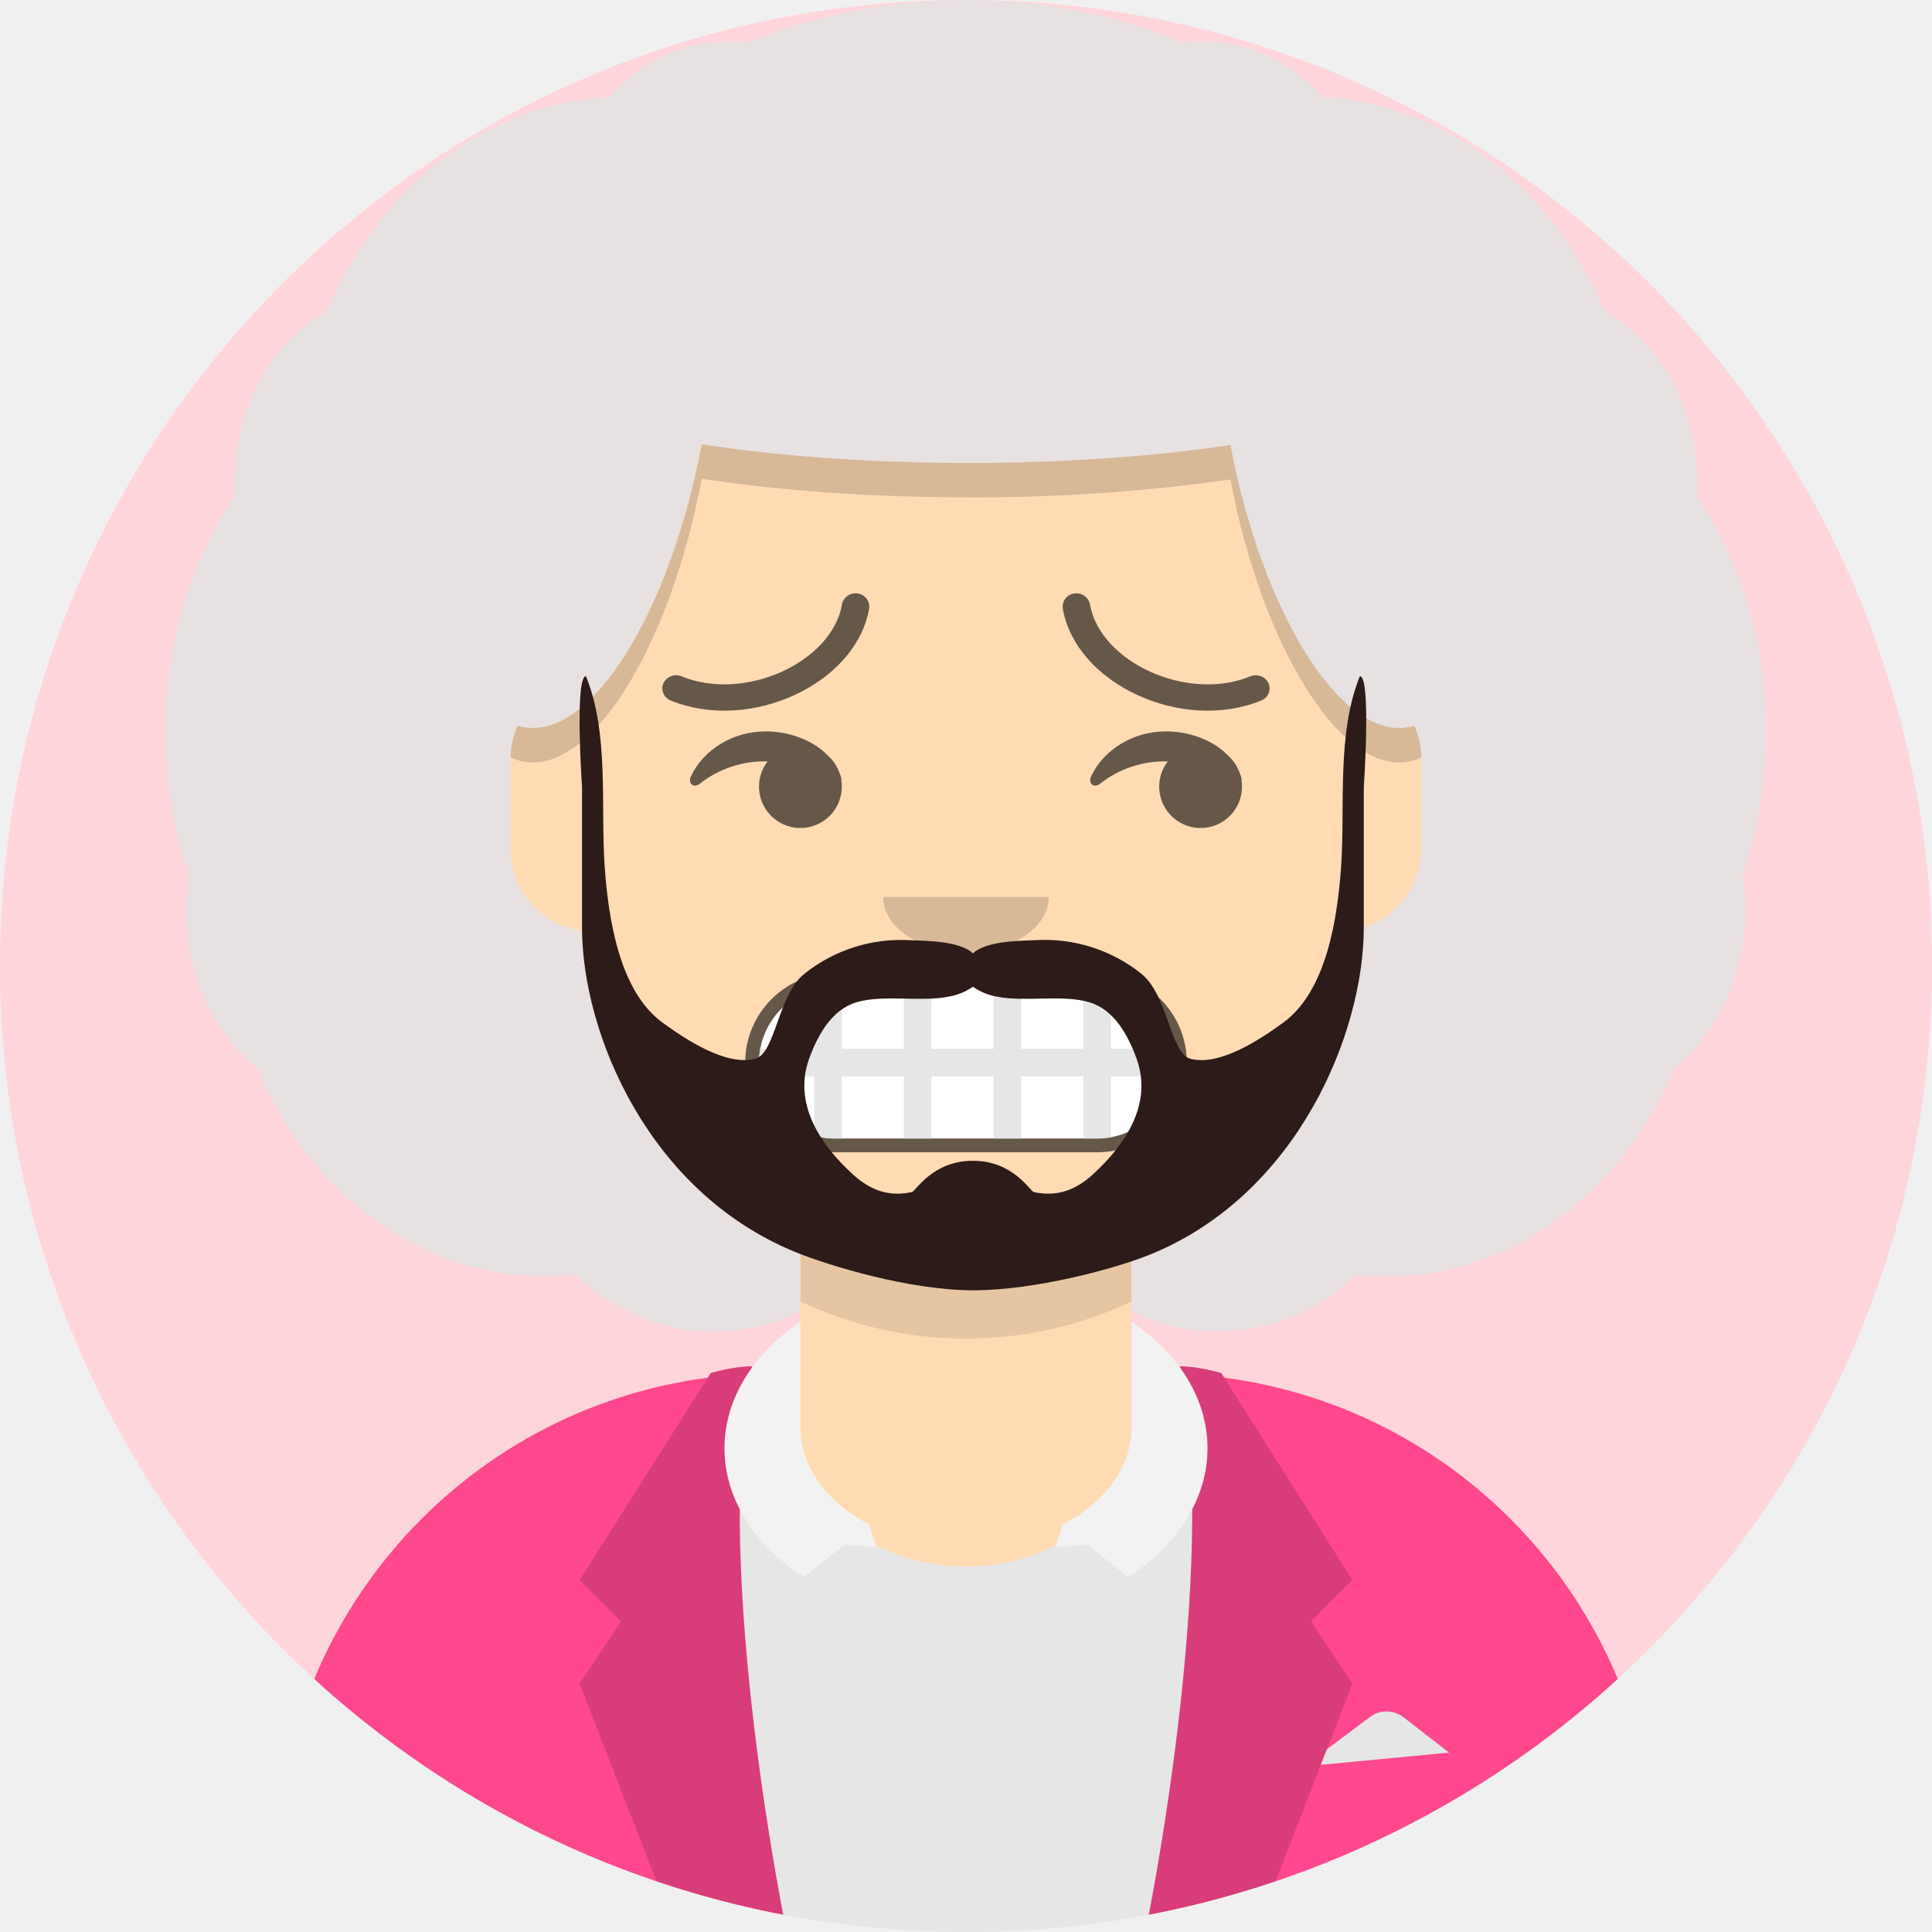
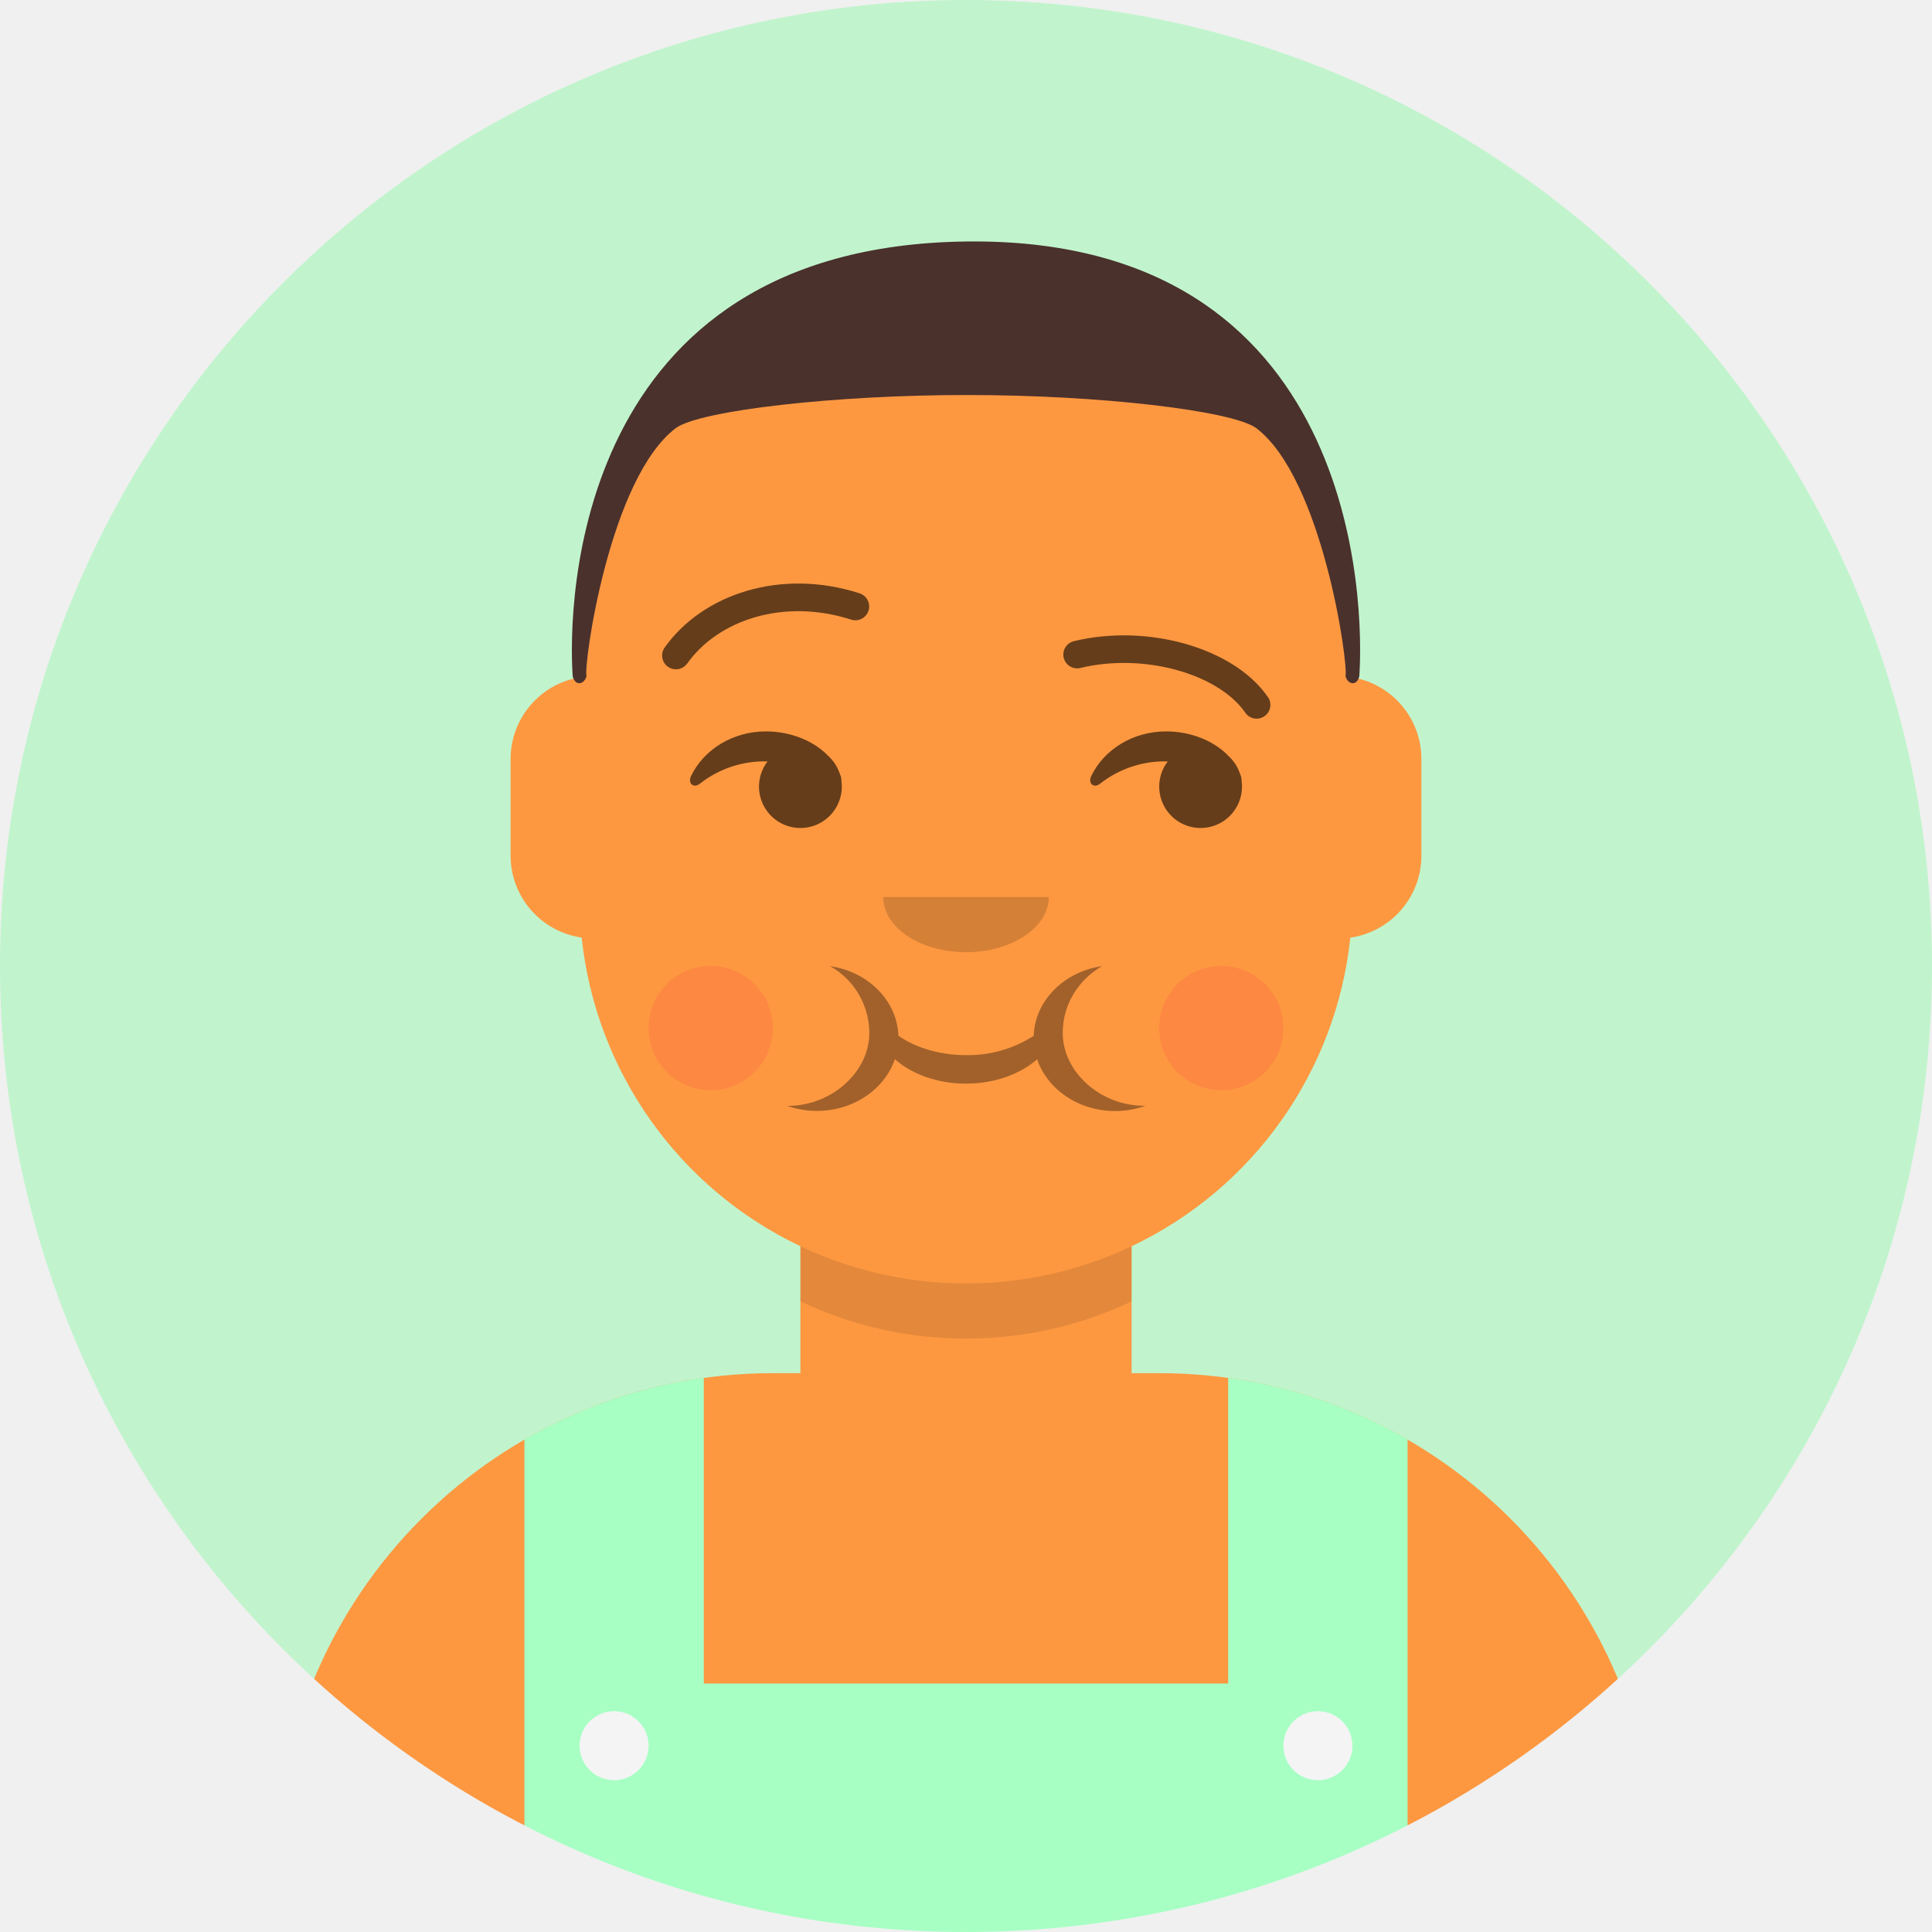
<svg xmlns="http://www.w3.org/2000/svg" viewBox="0 0 280 280" fill="none" shape-rendering="auto">
  <mask id="viewboxMask">
    <rect width="280" height="280" rx="140" ry="140" x="0" y="0" fill="#fff" />
  </mask>
  <g mask="url(#viewboxMask)">
-     <rect fill="#ffd5dc" width="280" height="280" x="0" y="0" />
+     <rect fill="#c1f4cd" width="280" height="280" x="0" y="0" />
    <g transform="translate(8)">
-       <path d="M132 36a56 56 0 0 0-56 56v6.17A12 12 0 0 0 66 110v14a12 12 0 0 0 10.3 11.88 56.04 56.04 0 0 0 31.7 44.73v18.4h-4a72 72 0 0 0-72 72v9h200v-9a72 72 0 0 0-72-72h-4v-18.39a56.04 56.04 0 0 0 31.7-44.73A12 12 0 0 0 198 124v-14a12 12 0 0 0-10-11.83V92a56 56 0 0 0-56-56Z" fill="#ffdbb4" />
+       <path d="M132 36a56 56 0 0 0-56 56v6.17A12 12 0 0 0 66 110v14a12 12 0 0 0 10.3 11.88 56.04 56.04 0 0 0 31.7 44.73v18.4h-4a72 72 0 0 0-72 72v9h200v-9a72 72 0 0 0-72-72h-4v-18.39a56.04 56.04 0 0 0 31.7-44.73A12 12 0 0 0 198 124v-14a12 12 0 0 0-10-11.83V92a56 56 0 0 0-56-56Z" fill="#fd9841" />
      <path d="M108 180.61v8a55.79 55.79 0 0 0 24 5.39c8.59 0 16.73-1.93 24-5.39v-8a55.79 55.79 0 0 1-24 5.39 55.79 55.79 0 0 1-24-5.39Z" fill="#000" fill-opacity=".1" />
      <g transform="translate(0 170)">
-         <path d="M132 57.05c14.91 0 27-11.2 27-25 0-1.01-.06-2.01-.2-3h1.2a72 72 0 0 1 72 72V110H32v-8.95a72 72 0 0 1 72-72h1.2c-.14.99-.2 1.99-.2 3 0 13.8 12.09 25 27 25Z" fill="#E6E6E6" />
-         <path d="M100.78 29.12 101 28c-2.96.05-6 1-6 1l-.42.66A72.01 72.01 0 0 0 32 101.06V110h74s-10.7-51.56-5.24-80.8l.02-.08ZM158 110s11-53 5-82c2.96.05 6 1 6 1l.42.66a72.01 72.01 0 0 1 62.58 71.4V110h-74Z" fill="#ff488e" />
-         <path d="M101 28c-6 29 5 82 5 82H90L76 74l6-9-6-6 19-30s3.04-.95 6-1ZM163 28c6 29-5 82-5 82h16l14-36-6-9 6-6-19-30s-3.04-.95-6-1Z" fill-rule="evenodd" clip-rule="evenodd" fill="#000" fill-opacity=".15" />
-         <path d="M108 21.54c-6.77 4.6-11 11.12-11 18.35 0 7.4 4.43 14.05 11.48 18.67l5.94-4.68 4.58.33-1-3.15.08-.06c-6.1-3.15-10.08-8.3-10.08-14.12V21.54ZM156 36.88c0 5.82-3.98 10.97-10.08 14.12l.08.06-1 3.15 4.58-.33 5.94 4.68C162.57 53.94 167 47.29 167 39.89c0-7.23-4.23-13.75-11-18.35v15.34Z" fill="#F2F2F2" />
-         <path d="m183.42 85.77.87-2.24 6.27-4.7a4 4 0 0 1 4.85.05l6.6 5.12-18.59 1.77Z" fill="#E6E6E6" />
+         <path d="M196 38.63V110H68V38.63a71.52 71.52 0 0 1 26-8.94v44.3h76V29.69a71.52 71.52 0 0 1 26 8.94Z" fill="#a7ffc4" />
+         <path d="M86 83a5 5 0 1 1-10 0 5 5 0 0 1 10 0ZM188 83a5 5 0 1 1-10 0 5 5 0 0 1 10 0Z" fill="#F4F4F4" />
      </g>
      <g transform="translate(78 134)">
-         <rect x="22" y="7" width="64" height="26" rx="13" fill="#000" fill-opacity=".6" />
-         <rect x="24" y="9" width="60" height="22" rx="11" fill="#fff" />
-         <path d="M24.18 18H32V9.41A11 11 0 0 1 35 9h1v9h9V9h4v9h9V9h4v9h9V9h2c.68 0 1.35.06 2 .18V18h8.82l.05.28v3.44l-.05.28H75v8.82c-.65.12-1.32.18-2 .18h-2v-9h-9v9h-4v-9h-9v9h-4v-9h-9v9h-1a11 11 0 0 1-3-.41V22h-7.82a11.06 11.06 0 0 1 0-4Z" fill="#E6E6E6" />
+         <path d="M28 26.24c1.36.5 2.84.76 4.4.76 5.31 0 9.81-3.15 11.29-7.49 2.47 2.17 6.17 3.54 10.31 3.54 4.14 0 7.84-1.37 10.31-3.53 1.48 4.35 5.98 7.5 11.3 7.5 1.55 0 3.03-.27 4.4-.76h-.19c-6.33 0-11.8-4.9-11.8-10.56 0-4.18 2.32-7.72 5.69-9.68-5.5.8-9.73 5-9.9 10.1a17.61 17.61 0 0 1-9.8 2.8c-3.8 0-7.25-1.06-9.8-2.8-.18-5.1-4.4-9.3-9.9-10.1a11.18 11.18 0 0 1 5.68 9.68c0 5.66-5.47 10.57-11.8 10.57H28Z" fill="#000" fill-opacity=".6" opacity=".6" />
+         <path d="M17 24a9 9 0 1 0 0-18 9 9 0 0 0 0 18ZM91 24a9 9 0 1 0 0-18 9 9 0 0 0 0 18Z" fill="#FF4646" fill-opacity=".2" />
      </g>
      <g transform="translate(104 122)">
        <path fill-rule="evenodd" clip-rule="evenodd" d="M16 8c0 4.42 5.37 8 12 8s12-3.58 12-8" fill="#000" fill-opacity=".16" />
      </g>
      <g transform="translate(76 90)">
        <path d="M27 16c-4.84 0-9 2.65-10.84 6.45-.54 1.1.39 1.85 1.28 1.12a15.13 15.13 0 0 1 9.8-3.22 6 6 0 1 0 10.7 2.8 2 2 0 0 0-.12-.74l-.15-.38a6 6 0 0 0-1.64-2.48C33.9 17.32 30.5 16 27 16ZM85 16c-4.84 0-9 2.65-10.84 6.45-.54 1.1.39 1.85 1.28 1.12a15.13 15.13 0 0 1 9.8-3.22 6 6 0 1 0 10.7 2.8 2 2 0 0 0-.12-.74l-.15-.38a6 6 0 0 0-1.64-2.48C91.9 17.32 88.5 16 85 16Z" fill="#000" fill-opacity=".6" />
      </g>
      <g transform="translate(76 82)">
-         <path d="M38.03 5.6c-1.48 8.38-14.1 14.17-23.24 10.42a2.04 2.04 0 0 0-2.64 1c-.43.97.04 2.1 1.05 2.5 11.45 4.7 26.84-2.37 28.76-13.3a1.92 1.92 0 0 0-1.64-2.2 2 2 0 0 0-2.3 1.57ZM73.97 5.6c1.48 8.38 14.1 14.17 23.24 10.42 1.02-.41 2.2.03 2.63 1 .43.97-.04 2.1-1.05 2.5-11.44 4.7-26.84-2.37-28.76-13.3a1.92 1.92 0 0 1 1.64-2.2 2 2 0 0 1 2.3 1.57Z" fill="#000" fill-opacity=".6" />
+         <path d="M15.6 14.16c4.49-6.32 14-9.5 23.75-6.36a2 2 0 1 0 1.23-3.81c-11.41-3.68-22.74.1-28.25 7.85a2 2 0 1 0 3.26 2.32ZM96.38 21.16c-3.92-5.51-14.65-8.6-23.9-6.33a2 2 0 0 1-.95-3.88c10.74-2.64 23.17.94 28.1 7.9a2 2 0 1 1-3.25 2.3Z" fill="#000" fill-opacity=".6" />
      </g>
      <g transform="translate(-1)">
-         <path d="M94.7 69.39c-4.62 24.47-16 42.72-25.74 41a7.49 7.49 0 0 1-1.96-.63V89a65.93 65.93 0 0 1 28.4-54.24c.48 2.39.83 4.99 1.05 7.77a262.85 262.85 0 0 1 36.9-2.44c13.27 0 25.67.85 36.22 2.34.22-2.74.57-5.3 1.05-7.67A65.92 65.92 0 0 1 199 89v20.76c-.62.3-1.28.52-1.95.63-9.72 1.72-21.09-16.48-25.73-40.9a260.5 260.5 0 0 1-37.97 2.59c-14.3 0-27.6-1-38.65-2.7Z" fill="#000" fill-opacity=".16" />
-         <path d="M133 0c-11.21 0-21.9 2.2-31.69 6.18-.92-.12-1.86-.18-2.81-.18-6.7 0-12.77 3.07-17.2 8.06-18.04.93-33.46 13.3-40.77 30.9C32.5 49.56 27 59.04 27 70c0 .58.02 1.15.05 1.73A62.11 62.11 0 0 0 17 106c0 7.33 1.21 14.34 3.43 20.78-.28 1.69-.43 3.44-.43 5.22 0 9.45 4.1 17.81 10.38 22.88C37.74 172.68 53.6 185 72 185c1.5 0 2.98-.08 4.44-.24C81.9 189.9 88.88 193 96.5 193c4.44 0 8.67-1.05 12.5-2.95v-9.44a56.03 56.03 0 0 1-31.8-45.74A12 12 0 0 1 67 123v-13c0-1.72.36-3.36 1.02-4.84.3.1.62.18.94.23 9.73 1.72 21.12-16.53 25.74-41 11.05 1.7 24.35 2.7 38.65 2.7 14.02 0 27.06-.96 37.97-2.6 4.64 24.41 16.01 42.6 25.73 40.9.32-.06.63-.14.94-.23a11.96 11.96 0 0 1 1 4.83v13a12 12 0 0 1-10.2 11.87A56.03 56.03 0 0 1 157 180.6v9.44a28.06 28.06 0 0 0 12.5 2.95c7.62 0 14.61-3.1 20.06-8.24 1.46.16 2.94.24 4.44.24 18.39 0 34.26-12.32 41.62-30.12C241.9 149.81 246 141.45 246 132c0-1.78-.15-3.53-.43-5.22A63.91 63.91 0 0 0 249 106a62.11 62.11 0 0 0-10.05-34.27c.04-.58.05-1.15.05-1.73 0-10.96-5.5-20.44-13.53-25.04-7.31-17.6-22.73-29.97-40.77-30.9C180.27 9.07 174.2 6 167.5 6c-.95 0-1.89.06-2.81.18A83.76 83.76 0 0 0 133 0Z" fill="#e8e1e1" />
+         <path fill-rule="evenodd" clip-rule="evenodd" d="M76 98c.35 1.49 1.67 1.22 2 0-.46-1.55 3.3-28.75 13-36 3.62-2.52 23-4.77 42.31-4.75 19.1 0 38.11 2.26 41.69 4.75 9.7 7.25 13.46 34.45 13 36 .33 1.22 1.65 1.49 2 0 .72-10.3 0-63.73-57-63-57 .73-57.72 52.7-57 63Z" fill="#4a312c" />
      </g>
-       <g transform="translate(49 72)">
-         <path fill-rule="evenodd" clip-rule="evenodd" d="M101.43 98.17c-2.52 2.3-5.2 3.32-8.58 2.6-.58-.12-2.95-4.54-8.85-4.54-5.9 0-8.27 4.42-8.85 4.54-3.39.72-6.07-.3-8.58-2.6-4.72-4.31-8.65-10.26-6.3-16.75 1.24-3.38 3.24-7.1 6.88-8.17 3.89-1.15 9.35 0 13.26-.8A8.6 8.6 0 0 0 84 71a8.6 8.6 0 0 0 3.58 1.46c3.92.78 9.38-.36 13.27.79 3.64 1.07 5.64 4.79 6.87 8.17 2.36 6.49-1.57 12.44-6.3 16.75ZM140.08 26c-3.4 8.4-2.1 18.86-2.72 27.68-.52 7.16-2.02 17.9-8.39 22.53-3.25 2.37-9.18 6.35-13.43 5.24-2.93-.76-3.24-9.16-7.09-12.3a22.42 22.42 0 0 0-15.3-4.9c-2.37.11-7.17.09-9.15 1.91-1.98-1.82-6.78-1.8-9.15-1.9a22.42 22.42 0 0 0-15.3 4.89c-3.85 3.14-4.16 11.54-7.1 12.3-4.24 1.1-10.17-2.87-13.42-5.24-6.37-4.62-7.87-15.37-8.39-22.53-.63-8.82.69-19.28-2.72-27.68-1.66 0-.57 16.13-.57 16.13v20.36c.04 15.28 9.59 38.16 30.76 46.9C63.29 111.53 75 115 84 115c8.98.01 20.71-3.13 25.9-5.27 21.16-8.73 30.71-31.95 30.75-47.23V42.13s1.1-16.13-.57-16.13Z" fill="#2c1b18" />
-       </g>
+       <g transform="translate(49 72)" />
      <g transform="translate(62 42)" />
    </g>
  </g>
</svg>
